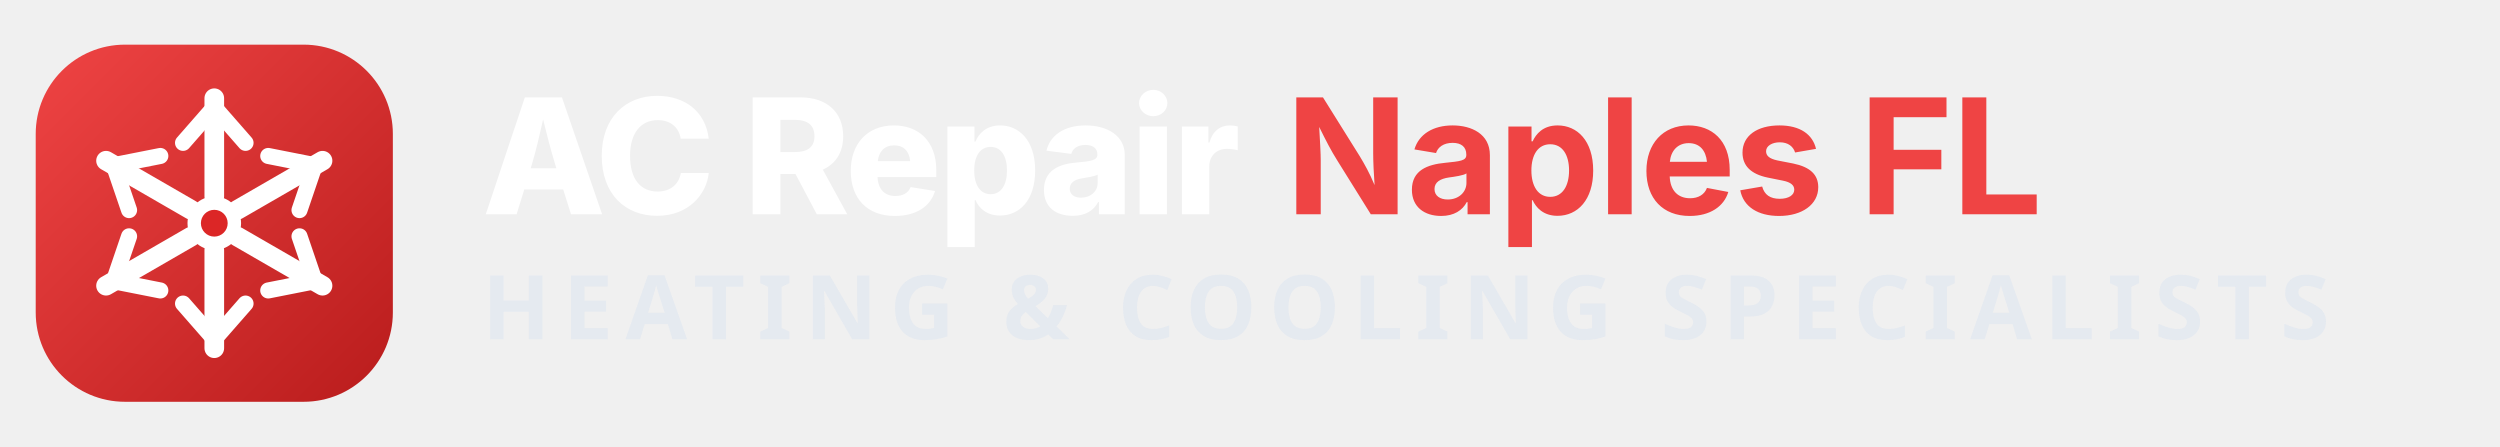
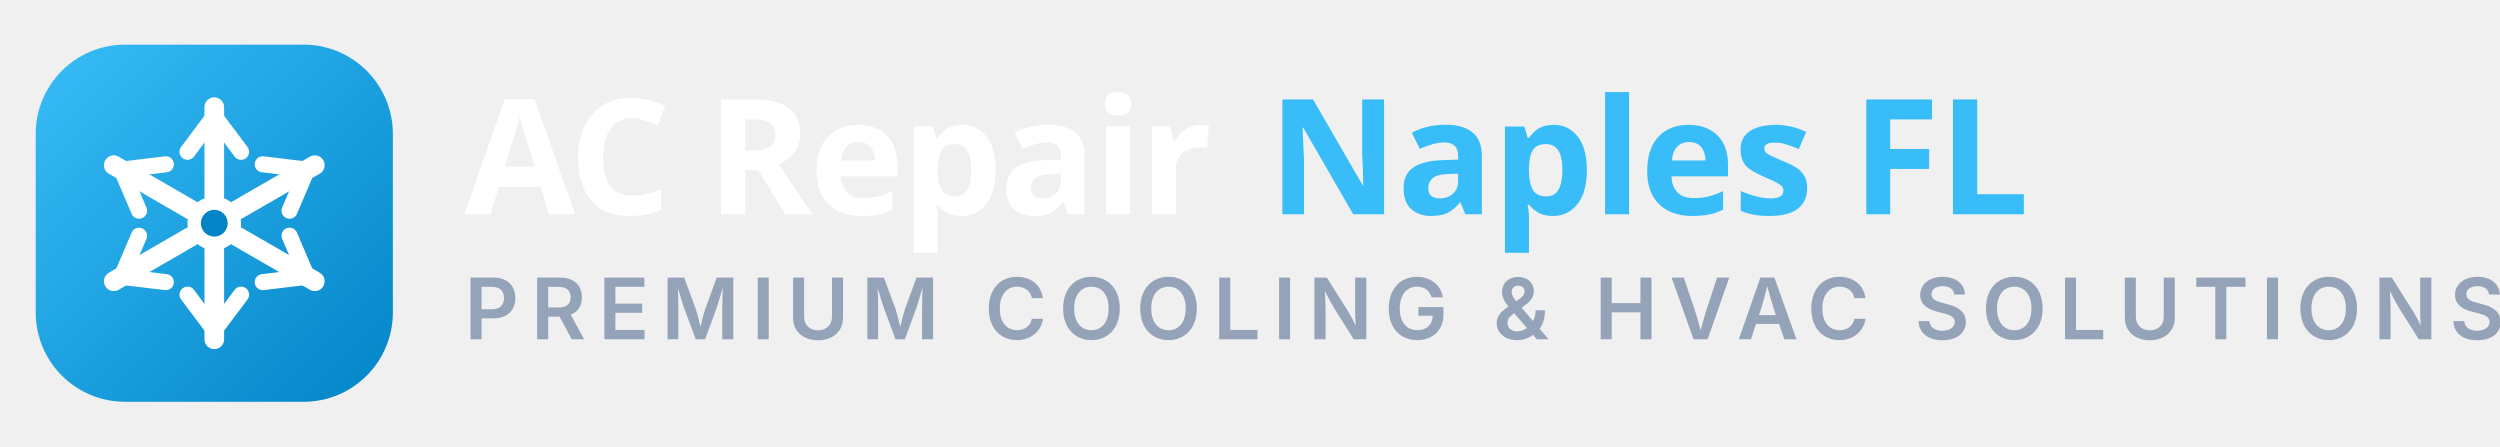
<svg xmlns="http://www.w3.org/2000/svg" viewBox="0 0 280 50" width="100%" height="100%">
  <defs>
-     <linearGradient id="redGradHW" x1="0%" y1="0%" x2="100%" y2="100%">
-       <stop offset="0%" stop-color="#ef4444" />
-       <stop offset="100%" stop-color="#b91c1c" />
+     <linearGradient id="coolGradW" x1="0%" y1="0%" x2="100%" y2="100%">
+       <stop offset="0%" stop-color="#38bdf8" />
+       <stop offset="100%" stop-color="#0284c7" />
    </linearGradient>
  </defs>
  <g transform="translate(4, 5)">
-     <rect x="0" y="0" width="40" height="40" rx="10" fill="url(#redGradHW)" />
+     <rect x="0" y="0" width="40" height="40" rx="10" fill="url(#coolGradW)" />
    <g transform="translate(20, 20)">
      <circle r="3" fill="#FFFFFF" />
-       <circle r="1.5" fill="#dc2626" />
+       <circle r="1.5" fill="#0284c7" />
      <g>
-         <line x1="0" y1="-3" x2="0" y2="-14" stroke="#FFFFFF" stroke-width="2.2" stroke-linecap="round" />
-         <path d="M-3.5 -9 L0 -13 L3.5 -9" fill="none" stroke="#FFFFFF" stroke-width="1.8" stroke-linecap="round" stroke-linejoin="round" />
+         <line x1="0" y1="-3" x2="0" y2="-13" stroke="#FFFFFF" stroke-width="2.2" stroke-linecap="round" />
+         <path d="M-3 -8 L0 -12 L3 -8" fill="none" stroke="#FFFFFF" stroke-width="1.8" stroke-linecap="round" stroke-linejoin="round" />
      </g>
      <g transform="rotate(60)">
-         <line x1="0" y1="-3" x2="0" y2="-14" stroke="#FFFFFF" stroke-width="2.2" stroke-linecap="round" />
-         <path d="M-3.5 -9 L0 -13 L3.5 -9" fill="none" stroke="#FFFFFF" stroke-width="1.8" stroke-linecap="round" stroke-linejoin="round" />
+         <line x1="0" y1="-3" x2="0" y2="-13" stroke="#FFFFFF" stroke-width="2.2" stroke-linecap="round" />
+         <path d="M-3 -8 L0 -12 L3 -8" fill="none" stroke="#FFFFFF" stroke-width="1.8" stroke-linecap="round" stroke-linejoin="round" />
      </g>
      <g transform="rotate(120)">
-         <line x1="0" y1="-3" x2="0" y2="-14" stroke="#FFFFFF" stroke-width="2.2" stroke-linecap="round" />
-         <path d="M-3.5 -9 L0 -13 L3.5 -9" fill="none" stroke="#FFFFFF" stroke-width="1.8" stroke-linecap="round" stroke-linejoin="round" />
+         <line x1="0" y1="-3" x2="0" y2="-13" stroke="#FFFFFF" stroke-width="2.2" stroke-linecap="round" />
+         <path d="M-3 -8 L0 -12 L3 -8" fill="none" stroke="#FFFFFF" stroke-width="1.8" stroke-linecap="round" stroke-linejoin="round" />
      </g>
      <g transform="rotate(180)">
-         <line x1="0" y1="-3" x2="0" y2="-14" stroke="#FFFFFF" stroke-width="2.2" stroke-linecap="round" />
-         <path d="M-3.5 -9 L0 -13 L3.5 -9" fill="none" stroke="#FFFFFF" stroke-width="1.8" stroke-linecap="round" stroke-linejoin="round" />
+         <line x1="0" y1="-3" x2="0" y2="-13" stroke="#FFFFFF" stroke-width="2.2" stroke-linecap="round" />
+         <path d="M-3 -8 L0 -12 L3 -8" fill="none" stroke="#FFFFFF" stroke-width="1.8" stroke-linecap="round" stroke-linejoin="round" />
      </g>
      <g transform="rotate(240)">
-         <line x1="0" y1="-3" x2="0" y2="-14" stroke="#FFFFFF" stroke-width="2.2" stroke-linecap="round" />
-         <path d="M-3.5 -9 L0 -13 L3.5 -9" fill="none" stroke="#FFFFFF" stroke-width="1.8" stroke-linecap="round" stroke-linejoin="round" />
+         <line x1="0" y1="-3" x2="0" y2="-13" stroke="#FFFFFF" stroke-width="2.2" stroke-linecap="round" />
+         <path d="M-3 -8 L0 -12 L3 -8" fill="none" stroke="#FFFFFF" stroke-width="1.8" stroke-linecap="round" stroke-linejoin="round" />
      </g>
      <g transform="rotate(300)">
-         <line x1="0" y1="-3" x2="0" y2="-14" stroke="#FFFFFF" stroke-width="2.2" stroke-linecap="round" />
-         <path d="M-3.5 -9 L0 -13 L3.5 -9" fill="none" stroke="#FFFFFF" stroke-width="1.8" stroke-linecap="round" stroke-linejoin="round" />
+         <line x1="0" y1="-3" x2="0" y2="-13" stroke="#FFFFFF" stroke-width="2.2" stroke-linecap="round" />
+         <path d="M-3 -8 L0 -12 L3 -8" fill="none" stroke="#FFFFFF" stroke-width="1.8" stroke-linecap="round" stroke-linejoin="round" />
      </g>
    </g>
  </g>
-   <text x="54" y="24" font-family="'Inter', system-ui, sans-serif" font-size="18" font-weight="800" fill="#FFFFFF" letter-spacing="-0.02em">AC Repair</text>
-   <text x="144" y="24" font-family="'Inter', system-ui, sans-serif" font-size="18" font-weight="700" fill="#ef4444" letter-spacing="-0.01em">Naples FL</text>
-   <text x="54" y="38" font-family="'DM Sans', system-ui, sans-serif" font-size="10" font-weight="600" fill="#E2E8F0" opacity="0.8" letter-spacing="0.14em">HEATING &amp; COOLING SPECIALISTS</text>
+   <text x="52" y="24" font-family="'Plus Jakarta Sans', system-ui, sans-serif" font-size="18" font-weight="800" fill="#FFFFFF" letter-spacing="-0.02em">AC Repair</text>
+   <text x="142" y="24" font-family="'Plus Jakarta Sans', system-ui, sans-serif" font-size="18" font-weight="700" fill="#38bdf8" letter-spacing="-0.01em">Naples FL</text>
+   <text x="52" y="38" font-family="'Inter', system-ui, sans-serif" font-size="9.5" font-weight="600" fill="#94a3b8" letter-spacing="0.14em">PREMIUM COOLING &amp; HVAC SOLUTIONS</text>
</svg>
